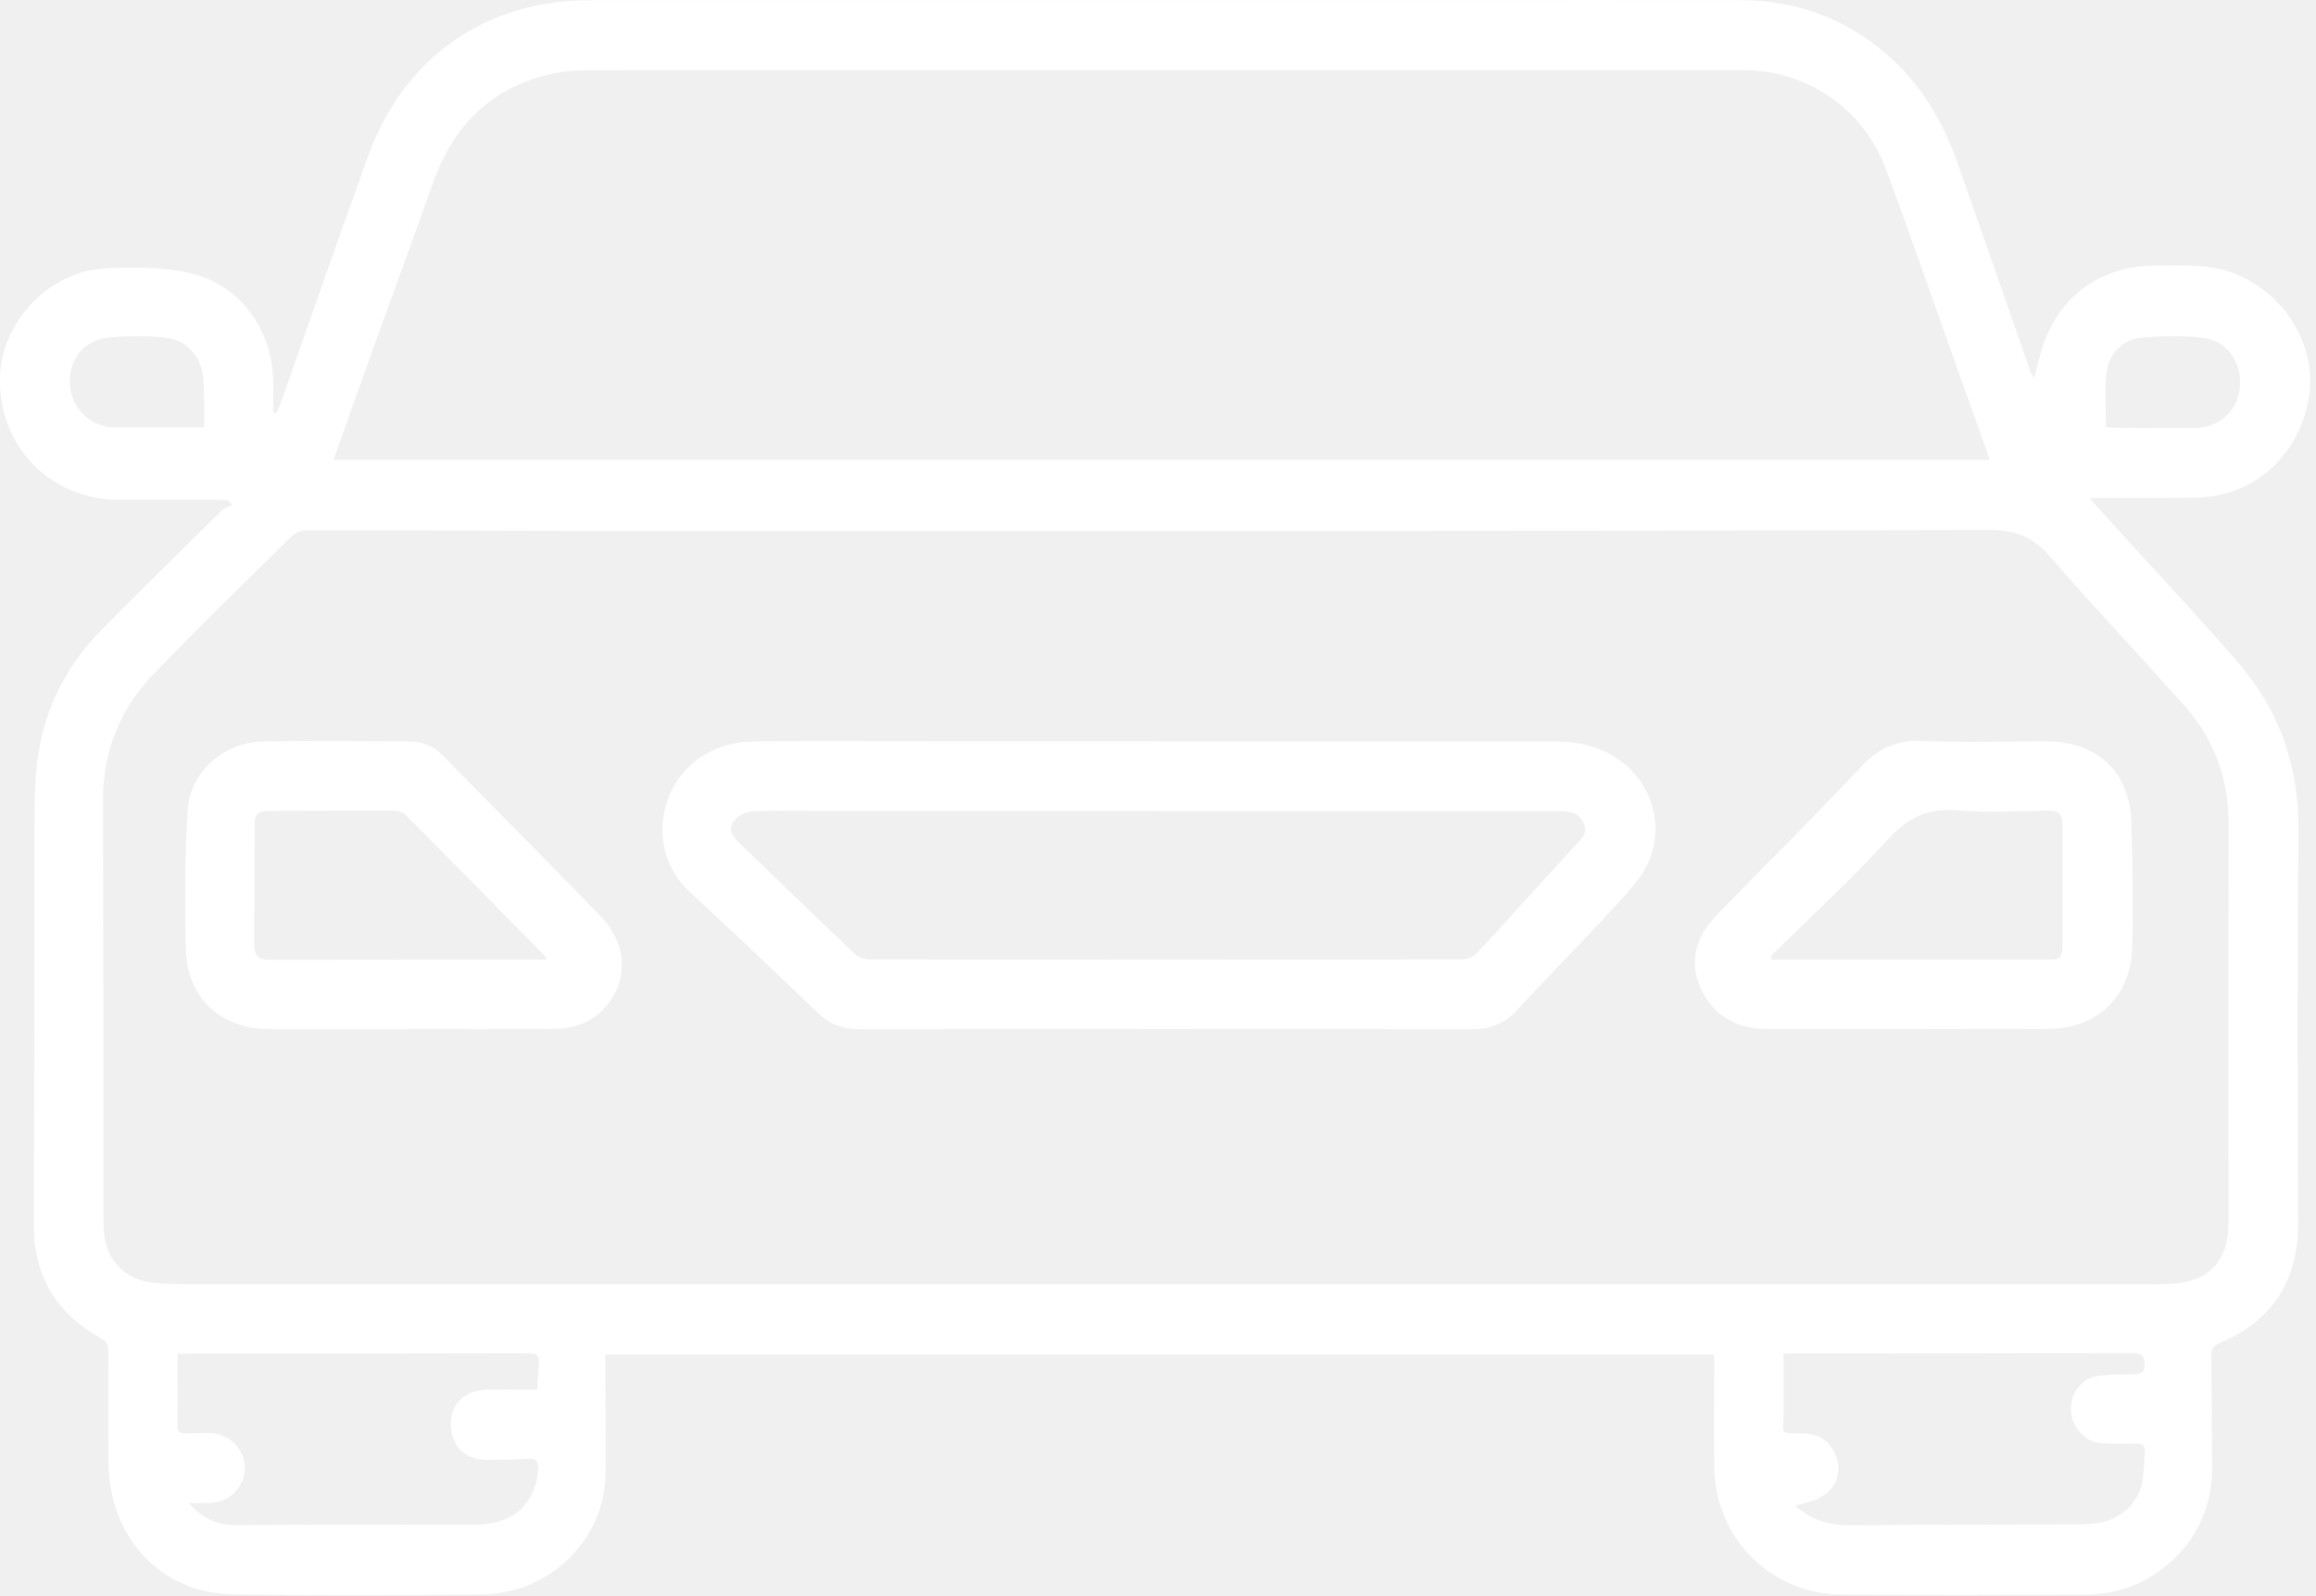
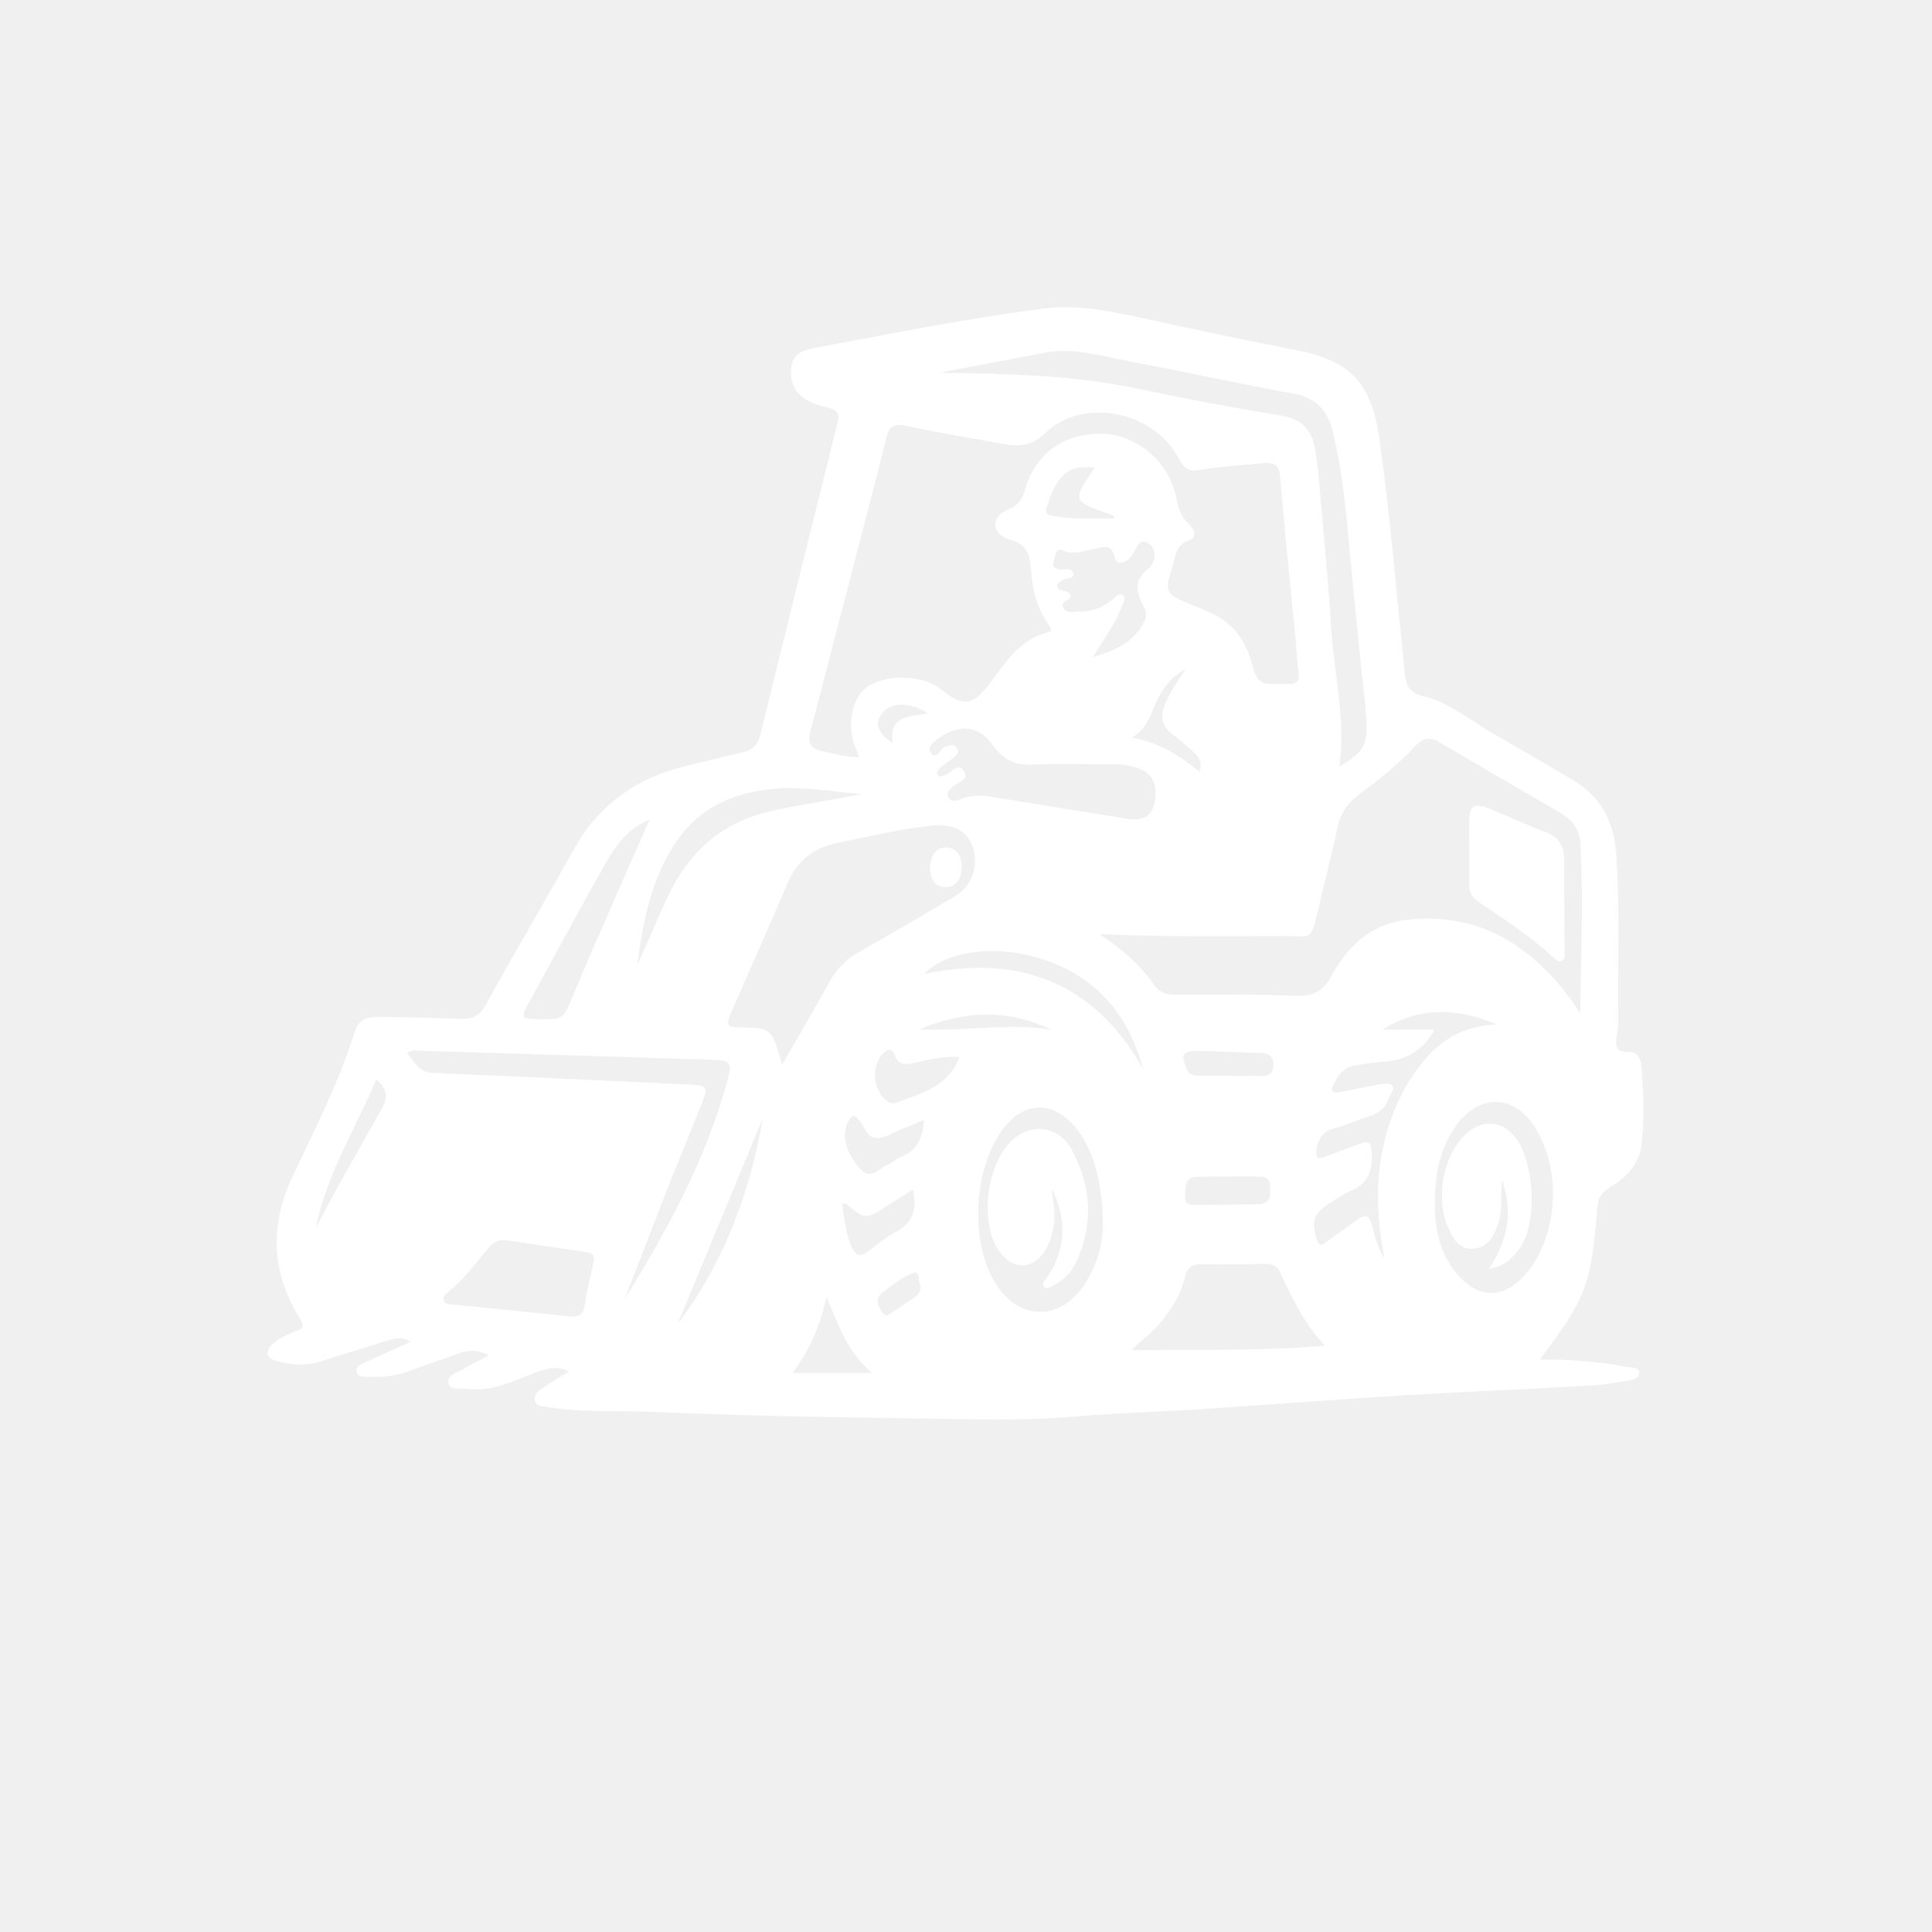
- <svg xmlns="http://www.w3.org/2000/svg" width="135" height="93" viewBox="0 0 135 93" fill="none">
-   <g clip-path="url(#clip0_345_21123)">
-     <path d="M35.286 78.97C35.286 79.417 35.286 79.848 35.286 80.279C35.292 82.139 35.318 83.999 35.302 85.859C35.26 89.753 32.074 92.895 28.13 92.948C23.267 93.01 18.403 93.026 13.539 92.942C9.343 92.869 6.357 89.606 6.32 85.244C6.304 83.1 6.309 80.951 6.32 78.808C6.32 78.419 6.231 78.209 5.857 77.998C3.249 76.559 1.956 74.341 1.966 71.351C1.993 63.711 2.019 56.071 2.008 48.431C2.008 46.524 2.008 44.632 2.476 42.761C3.065 40.402 4.264 38.4 5.952 36.687C8.244 34.365 10.574 32.079 12.898 29.788C13.061 29.625 13.324 29.557 13.539 29.446C13.471 29.357 13.397 29.268 13.329 29.173C13.145 29.163 12.961 29.142 12.771 29.142C10.842 29.142 8.917 29.142 6.988 29.142C2.871 29.131 -0.179 25.942 0.005 21.843C0.147 18.743 2.865 15.848 6.036 15.659C7.724 15.553 9.485 15.559 11.115 15.932C13.944 16.578 15.8 19.132 15.921 22.027C15.947 22.694 15.921 23.367 15.921 24.04C15.979 24.061 16.037 24.076 16.089 24.097C16.163 23.945 16.252 23.798 16.31 23.64C18.04 18.759 19.723 13.867 21.495 9.006C23.582 3.321 28.33 0.016 34.382 0.011C50.882 -0.005 67.376 0.011 83.876 0.005C89.728 0.005 95.575 -0.005 101.428 0.005C104.635 0.016 107.495 1.035 109.93 3.126C111.917 4.834 113.232 7.02 114.094 9.474C115.535 13.552 116.949 17.634 118.374 21.717C118.401 21.791 118.464 21.848 118.579 22.006C118.721 21.465 118.832 21.013 118.958 20.561C119.857 17.377 122.36 15.475 125.683 15.48C127.124 15.48 128.564 15.37 129.979 15.848C133.044 16.888 135.074 20.057 134.59 23.115C134.049 26.562 131.383 28.958 127.991 29.01C126.219 29.042 124.442 29.021 122.67 29.026C122.433 29.026 122.202 29.026 121.787 29.026C122.234 29.525 122.57 29.904 122.912 30.282C125.425 33.056 127.991 35.783 130.447 38.61C132.881 41.411 134.012 44.69 133.975 48.436C133.907 56.034 133.928 63.632 133.959 71.225C133.975 74.593 132.529 76.963 129.416 78.277C129.038 78.44 128.885 78.655 128.89 79.065C128.922 81.167 128.943 83.269 128.953 85.37C128.964 87.551 128.259 89.448 126.64 90.956C125.215 92.285 123.506 92.948 121.571 92.958C116.818 92.979 112.065 93 107.311 92.953C103.163 92.911 99.945 89.611 99.918 85.46C99.903 83.316 99.918 81.172 99.918 78.97H35.286ZM67.902 74.861C87.026 74.861 106.155 74.861 125.278 74.861C125.715 74.861 126.156 74.861 126.593 74.84C128.754 74.719 129.895 73.516 129.895 71.346C129.895 63.575 129.879 55.803 129.905 48.032C129.91 45.341 129.027 43.014 127.245 41.033C124.673 38.164 122.029 35.363 119.499 32.452C118.527 31.333 117.533 30.891 116.003 30.897C89.166 30.96 62.329 30.949 35.497 30.944C29.603 30.944 23.713 30.907 17.819 30.913C17.535 30.913 17.183 31.081 16.973 31.285C14.291 33.929 11.594 36.561 8.975 39.267C6.982 41.332 5.983 43.823 5.999 46.744C6.041 54.605 6.02 62.461 6.025 70.321C6.025 70.826 6.025 71.33 6.062 71.829C6.173 73.385 7.224 74.551 8.765 74.756C9.522 74.856 10.295 74.861 11.057 74.861C30.007 74.867 48.957 74.861 67.907 74.861H67.902ZM19.439 26.809H115.961C115.919 26.656 115.892 26.53 115.85 26.415C115.177 24.523 114.499 22.631 113.826 20.74C112.517 17.077 111.255 13.399 109.888 9.763C108.584 6.295 105.276 4.083 101.585 4.083C79.218 4.083 56.85 4.083 34.477 4.088C33.756 4.088 33.026 4.125 32.321 4.272C28.745 5.013 26.469 7.22 25.259 10.614C24.05 14.009 22.804 17.392 21.584 20.782C20.874 22.752 20.18 24.728 19.439 26.809ZM103.962 78.907C103.962 80.221 103.978 81.424 103.962 82.622C103.946 83.516 103.731 83.573 104.83 83.552C105.576 83.542 106.27 83.684 106.738 84.356C107.595 85.596 107.101 87.026 105.655 87.493C105.34 87.593 105.019 87.677 104.651 87.787C105.629 88.654 106.675 88.928 107.869 88.917C112.228 88.875 116.587 88.886 120.945 88.865C121.403 88.865 121.866 88.849 122.323 88.781C123.564 88.602 124.642 87.625 124.868 86.437C124.978 85.859 124.963 85.26 125.02 84.677C125.063 84.262 124.884 84.146 124.489 84.157C123.79 84.172 123.08 84.199 122.391 84.12C121.461 84.015 120.751 83.148 120.719 82.207C120.688 81.272 121.287 80.4 122.207 80.231C122.886 80.105 123.596 80.121 124.295 80.116C124.721 80.116 125.02 80.079 125.01 79.533C124.999 79.023 124.805 78.881 124.29 78.881C117.785 78.902 111.276 78.897 104.772 78.902C104.535 78.902 104.298 78.902 103.972 78.902L103.962 78.907ZM31.317 81.004C31.343 80.526 31.343 80.042 31.411 79.575C31.495 78.997 31.259 78.886 30.723 78.892C24.155 78.913 17.583 78.907 11.015 78.907C10.805 78.907 10.595 78.928 10.348 78.939C10.348 80.237 10.363 81.461 10.348 82.685C10.332 83.579 10.316 83.573 11.21 83.552C11.562 83.542 11.909 83.526 12.261 83.542C13.387 83.594 14.254 84.477 14.27 85.57C14.281 86.647 13.402 87.562 12.288 87.619C11.915 87.64 11.536 87.619 11.005 87.619C11.83 88.57 12.719 88.907 13.744 88.907C15.737 88.907 17.73 88.88 19.723 88.875C22.415 88.87 25.112 88.891 27.804 88.875C29.929 88.859 31.238 87.64 31.369 85.644C31.401 85.181 31.259 85.008 30.786 85.039C30.023 85.087 29.256 85.103 28.488 85.108C27.105 85.124 26.285 84.335 26.279 83.001C26.279 81.776 27.173 80.988 28.54 81.009C29.434 81.02 30.328 81.009 31.332 81.009L31.317 81.004ZM122.759 24.901C122.933 24.912 123.101 24.938 123.27 24.938C124.826 24.943 126.377 24.954 127.933 24.949C129.327 24.949 130.431 23.961 130.562 22.616C130.704 21.16 129.847 19.873 128.438 19.699C127.276 19.557 126.083 19.584 124.91 19.673C123.732 19.762 122.891 20.614 122.781 21.806C122.686 22.799 122.759 23.814 122.759 24.901ZM11.893 24.912C11.893 24.339 11.899 23.824 11.893 23.304C11.888 22.889 11.883 22.474 11.851 22.059C11.757 20.881 10.931 19.846 9.753 19.699C8.639 19.563 7.487 19.578 6.362 19.673C5.021 19.789 4.159 20.761 4.075 22.032C3.991 23.377 4.764 24.47 6.057 24.833C6.141 24.854 6.225 24.907 6.309 24.907C8.16 24.907 10.011 24.907 11.899 24.907L11.893 24.912Z" fill="white" />
-     <path d="M67.45 43.224C75.143 43.224 82.83 43.224 90.523 43.224C91.89 43.224 93.173 43.465 94.324 44.259C96.711 45.904 97.227 49.167 95.386 51.405C94.445 52.556 93.404 53.622 92.384 54.71C91.096 56.087 89.76 57.411 88.504 58.814C87.757 59.649 86.884 60.001 85.785 60.001C73.886 59.991 61.992 59.996 50.093 60.001C49.147 60.001 48.369 59.718 47.675 59.045C45.193 56.665 42.701 54.3 40.172 51.967C37.437 49.445 38.384 44.537 42.432 43.423C43.016 43.266 43.642 43.224 44.252 43.218C48.132 43.203 52.007 43.218 55.888 43.218C59.742 43.218 63.601 43.218 67.456 43.218L67.45 43.224ZM67.508 47.28C60.915 47.28 54.321 47.28 47.722 47.28C46.45 47.28 45.177 47.243 43.91 47.296C43.558 47.312 43.127 47.485 42.89 47.737C42.432 48.226 42.532 48.599 43.148 49.193C45.367 51.337 47.585 53.486 49.825 55.609C50.03 55.803 50.398 55.929 50.693 55.929C62.219 55.945 73.744 55.945 85.265 55.929C85.528 55.929 85.859 55.782 86.048 55.593C86.668 54.978 87.236 54.311 87.831 53.664C89.245 52.109 90.659 50.554 92.084 49.009C92.431 48.636 92.51 48.273 92.237 47.832C91.89 47.27 91.327 47.291 90.78 47.291C83.025 47.291 75.269 47.291 67.513 47.291L67.508 47.28Z" fill="white" />
-     <path d="M111.208 59.991C108.495 59.991 105.776 59.996 103.063 59.991C101.291 59.991 99.914 59.292 99.151 57.632C98.457 56.124 98.783 54.663 100.087 53.323C102.9 50.438 105.761 47.601 108.516 44.669C109.536 43.587 110.603 43.124 112.091 43.192C114.473 43.297 116.866 43.219 119.253 43.219C122.245 43.219 124.143 44.979 124.237 47.948C124.316 50.354 124.337 52.761 124.29 55.167C124.232 58.084 122.266 59.97 119.353 59.991C116.64 60.007 113.921 59.991 111.208 59.991ZM103.2 55.756C103.232 55.819 103.263 55.877 103.3 55.94C103.536 55.94 103.768 55.94 104.004 55.94C109.063 55.94 114.121 55.94 119.179 55.94C120.162 55.94 120.215 55.914 120.22 54.926C120.231 52.63 120.21 50.328 120.22 48.032C120.22 47.464 119.994 47.254 119.437 47.259C117.665 47.28 115.877 47.396 114.121 47.238C112.391 47.086 111.208 47.669 110.041 48.941C107.869 51.311 105.498 53.491 103.205 55.751L103.2 55.756Z" fill="white" />
-     <path d="M23.756 60.002C21.106 60.002 18.456 60.002 15.806 60.002C12.809 60.002 10.863 58.168 10.826 55.183C10.79 52.54 10.763 49.881 10.937 47.249C11.089 44.953 13.066 43.255 15.375 43.224C18.198 43.187 21.027 43.224 23.851 43.224C24.608 43.224 25.249 43.471 25.791 44.023C28.851 47.149 31.937 50.254 34.992 53.391C36.759 55.204 36.638 57.711 34.756 59.203C33.941 59.849 32.963 59.991 31.969 59.996C29.23 60.007 26.495 59.996 23.756 59.996V60.002ZM31.859 55.94C31.79 55.793 31.78 55.745 31.753 55.719C29.067 52.992 26.385 50.265 23.688 47.548C23.535 47.396 23.277 47.259 23.067 47.259C20.575 47.249 18.077 47.27 15.585 47.28C15.122 47.28 14.838 47.475 14.838 47.984C14.838 50.365 14.828 52.75 14.822 55.131C14.822 55.777 15.143 55.961 15.774 55.956C20.895 55.935 26.017 55.945 31.138 55.94H31.859Z" fill="white" />
-   </g>
+ <svg xmlns="http://www.w3.org/2000/svg" width="100" zoomAndPan="magnify" viewBox="0 0 75.12 83.04" height="100" preserveAspectRatio="xMidYMid meet" version="1.0">
  <defs>
-     <clipPath id="clip0_345_21123">
-       <rect width="134.664" height="93" fill="white" />
+     <clipPath id="306e990836">
+       <path d="M 7.414 13.055 L 66.719 13.055 L 66.719 61.238 L 7.414 61.238 Z M 7.414 13.055 " clip-rule="nonzero" />
    </clipPath>
  </defs>
+   <g clip-path="url(#306e990836)">
+     <path fill="#ffffff" d="M 66.586 45.809 C 66.559 45.484 66.43 45.203 66.043 45.219 C 65.496 45.246 65.453 44.945 65.531 44.516 C 65.582 44.199 65.602 43.875 65.594 43.547 C 65.566 41.262 65.672 38.977 65.504 36.695 C 65.406 35.309 64.855 34.254 63.676 33.547 C 62.516 32.844 61.328 32.176 60.156 31.492 C 59.191 30.926 58.301 30.18 57.203 29.918 C 56.559 29.766 56.473 29.414 56.41 28.879 C 56.066 25.535 55.797 22.184 55.328 18.871 C 54.977 16.371 54.02 15.484 51.715 15.043 C 49.602 14.629 47.492 14.191 45.391 13.723 C 43.887 13.398 42.375 13.066 40.852 13.266 C 37.562 13.699 34.316 14.34 31.055 14.957 C 30.562 15.043 30.121 15.203 30.051 15.793 C 29.98 16.406 30.203 16.91 30.746 17.207 C 31.027 17.367 31.344 17.453 31.652 17.531 C 32.012 17.621 32.145 17.77 32.039 18.176 C 30.922 22.645 29.812 27.121 28.715 31.598 C 28.602 32.062 28.328 32.273 27.879 32.359 C 27.098 32.527 26.332 32.73 25.559 32.914 C 23.41 33.418 21.766 34.586 20.684 36.539 C 19.453 38.766 18.152 40.953 16.922 43.18 C 16.656 43.652 16.367 43.812 15.855 43.793 C 14.695 43.742 13.527 43.723 12.363 43.707 C 11.883 43.699 11.457 43.785 11.293 44.332 C 10.613 46.504 9.578 48.52 8.617 50.566 C 7.605 52.715 7.711 54.727 8.953 56.715 C 9.145 57.023 9.059 57.102 8.777 57.207 C 8.414 57.348 8.047 57.496 7.766 57.762 C 7.414 58.094 7.477 58.379 7.941 58.5 C 8.547 58.668 9.164 58.719 9.789 58.527 C 10.773 58.211 11.766 57.918 12.75 57.602 C 13.078 57.496 13.367 57.461 13.691 57.672 C 13.008 57.98 12.34 58.273 11.68 58.578 C 11.527 58.648 11.328 58.746 11.363 58.949 C 11.406 59.203 11.645 59.168 11.836 59.176 C 12.469 59.211 13.078 59.141 13.676 58.914 C 14.379 58.641 15.102 58.422 15.805 58.156 C 16.207 58.008 16.586 58.023 17.062 58.254 C 16.656 58.465 16.289 58.641 15.953 58.844 C 15.688 59 15.223 59.098 15.32 59.469 C 15.398 59.758 15.84 59.66 16.137 59.695 C 17.203 59.828 18.117 59.344 19.059 58.992 C 19.543 58.809 20.008 58.695 20.5 58.949 C 20.094 59.195 19.699 59.422 19.332 59.68 C 19.164 59.793 18.961 59.961 19.031 60.207 C 19.102 60.461 19.355 60.434 19.566 60.469 C 21.02 60.734 22.496 60.609 23.957 60.68 C 27.898 60.848 31.848 60.918 35.793 60.973 C 37.949 60.996 40.105 61.078 42.258 60.883 C 44.02 60.727 45.785 60.691 47.547 60.574 C 50.508 60.383 53.473 60.152 56.438 59.969 C 59.086 59.812 61.73 59.707 64.379 59.555 C 64.914 59.527 65.441 59.434 65.98 59.344 C 66.184 59.309 66.48 59.273 66.488 59.027 C 66.5 58.738 66.156 58.789 65.98 58.754 C 64.773 58.52 63.551 58.43 62.223 58.438 C 64.219 55.781 64.422 55.273 64.703 51.824 C 64.738 51.395 64.984 51.184 65.312 50.98 C 66.016 50.559 66.523 49.961 66.605 49.141 C 66.719 48.008 66.684 46.898 66.586 45.809 Z M 12.453 47.648 C 11.504 49.344 10.52 51.023 9.621 52.766 C 10.07 50.496 11.301 48.543 12.215 46.391 C 12.715 46.82 12.715 47.18 12.453 47.648 Z M 41.027 15.148 C 42.258 14.93 43.43 15.324 44.609 15.535 C 46.957 15.969 49.285 16.496 51.637 16.918 C 52.602 17.094 53.105 17.648 53.324 18.543 C 53.691 20.059 53.859 21.598 54 23.137 C 54.184 25.105 54.387 27.074 54.582 29.047 C 54.645 29.668 54.73 30.285 54.766 30.91 C 54.82 32.062 54.66 32.324 53.605 32.949 C 53.895 30.918 53.367 28.941 53.254 26.953 C 53.141 25.062 52.953 23.18 52.785 21.289 C 52.727 20.559 52.672 19.828 52.523 19.117 C 52.363 18.379 51.871 17.988 51.082 17.859 C 49.039 17.523 47.008 17.145 44.984 16.715 C 42.137 16.109 39.262 16.062 36.395 16.02 C 37.941 15.73 39.488 15.43 41.027 15.148 Z M 30.871 31.43 C 31.602 28.66 32.312 25.887 33.035 23.117 C 33.402 21.703 33.781 20.285 34.125 18.859 C 34.238 18.379 34.395 18.176 34.961 18.297 C 36.367 18.605 37.793 18.824 39.207 19.09 C 39.875 19.211 40.414 19.141 40.965 18.613 C 42.574 17.059 45.594 17.648 46.691 19.68 C 46.91 20.094 47.098 20.293 47.625 20.199 C 48.512 20.039 49.418 20.004 50.316 19.906 C 50.766 19.863 51.02 19.953 51.062 20.496 C 51.238 22.66 51.469 24.824 51.68 26.988 C 51.742 27.629 51.777 28.27 51.855 28.914 C 51.891 29.246 51.777 29.406 51.441 29.398 C 51.379 29.398 51.309 29.398 51.246 29.398 C 50.121 29.414 50.113 29.422 49.797 28.359 C 49.516 27.418 48.953 26.723 48.047 26.328 C 47.773 26.203 47.492 26.09 47.211 25.977 C 46.121 25.527 46.086 25.449 46.43 24.367 C 46.57 23.918 46.551 23.426 47.168 23.215 C 47.5 23.102 47.359 22.695 47.141 22.512 C 46.762 22.184 46.676 21.773 46.578 21.324 C 46.277 19.863 44.926 18.711 43.48 18.648 C 41.828 18.578 40.535 19.477 40.094 21.059 C 39.98 21.457 39.805 21.711 39.445 21.867 C 39.145 22 38.828 22.168 38.828 22.547 C 38.828 22.934 39.156 23.109 39.461 23.195 C 40.094 23.371 40.297 23.734 40.344 24.402 C 40.402 25.246 40.578 26.117 41.105 26.836 C 41.203 26.969 41.316 27.121 41.07 27.18 C 39.824 27.496 39.227 28.535 38.52 29.449 C 37.844 30.328 37.414 30.383 36.523 29.652 C 35.715 28.984 34.062 28.941 33.246 29.574 C 32.699 29.996 32.461 31.043 32.734 31.914 C 32.797 32.113 32.883 32.309 32.973 32.547 C 32.398 32.547 31.883 32.395 31.363 32.281 C 30.859 32.168 30.746 31.914 30.871 31.43 Z M 37.484 33.16 C 37.203 32.695 36.922 33.266 36.621 33.328 C 36.516 33.355 36.41 33.426 36.34 33.293 C 36.277 33.18 36.359 33.074 36.438 33.012 C 36.613 32.863 36.816 32.73 37 32.582 C 37.141 32.477 37.301 32.359 37.176 32.16 C 37.043 31.938 36.859 32.035 36.664 32.098 C 36.438 32.176 36.277 32.723 36.031 32.336 C 35.867 32.062 36.277 31.789 36.551 31.621 C 37.379 31.121 38.145 31.227 38.707 32.02 C 39.156 32.652 39.672 32.906 40.449 32.863 C 41.59 32.809 42.734 32.855 43.879 32.844 C 44.246 32.844 44.609 32.898 44.961 33.02 C 45.496 33.207 45.734 33.609 45.707 34.164 C 45.652 35.027 45.293 35.316 44.449 35.184 C 42.48 34.867 40.5 34.551 38.531 34.227 C 38.09 34.156 37.676 34.207 37.266 34.375 C 37.098 34.445 36.922 34.465 36.805 34.277 C 36.691 34.078 36.859 33.969 36.965 33.84 C 37.156 33.617 37.723 33.539 37.484 33.16 Z M 43.746 22.105 C 43.824 22.133 43.922 22.133 43.938 22.281 C 43.059 22.281 42.188 22.336 41.316 22.176 C 40.977 22.113 40.957 22.02 41.055 21.719 C 41.484 20.375 42.023 19.941 43.094 20.109 C 42.117 21.527 42.117 21.527 43.746 22.105 Z M 41.336 24.102 C 41.406 23.91 41.363 23.512 41.73 23.664 C 42.223 23.863 42.656 23.672 43.113 23.582 C 43.438 23.512 43.824 23.348 43.949 23.945 C 44.02 24.277 44.324 24.227 44.562 24.023 C 44.625 23.969 44.668 23.891 44.723 23.82 C 44.898 23.582 45.012 23.082 45.406 23.355 C 45.812 23.629 45.699 24.207 45.398 24.438 C 44.695 24.98 44.926 25.547 45.223 26.125 C 45.391 26.461 45.25 26.715 45.082 26.961 C 44.617 27.664 43.914 27.98 43.008 28.246 C 43.359 27.691 43.648 27.242 43.922 26.793 C 44.062 26.555 44.168 26.293 44.273 26.039 C 44.336 25.887 44.457 25.695 44.273 25.57 C 44.125 25.465 44.008 25.652 43.895 25.738 C 43.457 26.125 42.926 26.301 42.348 26.293 C 42.117 26.293 41.828 26.371 41.723 26.09 C 41.609 25.816 42.039 25.836 42.059 25.598 C 42.004 25.465 41.883 25.422 41.758 25.395 C 41.637 25.367 41.484 25.344 41.477 25.184 C 41.469 25.027 41.617 25 41.73 24.93 C 41.891 24.84 42.207 24.887 42.172 24.656 C 42.129 24.375 41.82 24.5 41.617 24.48 C 41.371 24.453 41.238 24.348 41.336 24.102 Z M 44.688 31.703 C 45.398 31.297 45.512 30.609 45.805 30.039 C 46.066 29.539 46.375 29.09 47 28.766 C 46.629 29.301 46.34 29.742 46.129 30.234 C 45.891 30.785 45.953 31.219 46.465 31.586 C 46.781 31.816 47.062 32.078 47.352 32.336 C 47.582 32.547 47.738 32.793 47.59 33.172 C 46.77 32.477 45.883 31.93 44.688 31.703 Z M 34.414 31.957 C 33.762 31.492 33.633 31.121 33.914 30.707 C 34.281 30.172 35.145 30.137 35.918 30.664 C 35.152 30.812 34.211 30.734 34.414 31.957 Z M 29.164 33.918 C 30.414 33.785 31.652 33.996 33.078 34.137 C 31.688 34.395 30.473 34.586 29.277 34.84 C 27.273 35.262 25.82 36.426 24.891 38.246 C 24.352 39.301 23.938 40.41 23.43 41.473 C 23.684 39.555 24.043 37.672 25.188 36.062 C 26.148 34.711 27.555 34.086 29.164 33.918 Z M 18.785 43.074 C 19.832 41.164 20.859 39.246 21.926 37.355 C 22.398 36.512 22.891 35.668 23.957 35.227 C 23.078 37.227 22.242 39.133 21.406 41.051 C 21.152 41.641 20.895 42.238 20.648 42.836 C 20.246 43.812 20.246 43.812 19.215 43.805 C 18.398 43.777 18.398 43.777 18.785 43.074 Z M 21.547 54.289 C 21.406 54.895 21.266 55.5 21.168 56.117 C 21.105 56.504 20.914 56.617 20.555 56.582 C 18.848 56.406 17.133 56.23 15.426 56.062 C 15.293 56.055 15.152 56.039 15.109 55.887 C 15.066 55.738 15.172 55.641 15.266 55.562 C 15.953 55.016 16.465 54.332 17.008 53.664 C 17.219 53.406 17.457 53.258 17.793 53.301 C 18.934 53.477 20.086 53.652 21.23 53.812 C 21.562 53.855 21.609 53.996 21.547 54.289 Z M 22.883 55.844 C 23.457 54.375 24.02 52.906 24.59 51.445 C 25.117 50.102 25.672 48.766 26.207 47.426 C 26.488 46.73 26.43 46.652 25.699 46.617 C 22.012 46.449 18.336 46.266 14.652 46.117 C 14.035 46.09 13.852 45.641 13.535 45.254 C 13.797 45.098 14.043 45.156 14.266 45.168 C 18.426 45.289 22.586 45.422 26.746 45.555 C 27.422 45.57 27.512 45.703 27.336 46.336 C 26.418 49.758 24.75 52.844 22.883 55.844 Z M 25.16 56.918 C 26.383 53.969 27.598 51.023 28.82 48.078 C 28.273 51.297 27.148 54.277 25.16 56.918 Z M 29.496 45.219 C 29.227 44.297 29.051 44.172 28.082 44.164 C 27.211 44.156 27.191 44.137 27.535 43.355 C 28.32 41.562 29.121 39.777 29.883 37.973 C 30.297 36.996 31 36.441 32.039 36.23 C 33.367 35.957 34.68 35.641 36.031 35.492 C 36.965 35.387 37.582 35.668 37.836 36.371 C 38.125 37.172 37.836 38.078 37.105 38.508 C 35.734 39.328 34.359 40.129 32.973 40.91 C 32.426 41.219 32.023 41.621 31.715 42.168 C 31.047 43.371 30.352 44.559 29.656 45.766 C 29.602 45.57 29.551 45.395 29.496 45.219 Z M 32.41 51.738 C 33.234 52.43 33.234 52.43 34.195 51.816 C 34.539 51.598 34.879 51.387 35.285 51.121 C 35.441 51.938 35.312 52.52 34.609 52.906 C 34.176 53.145 33.781 53.453 33.395 53.758 C 32.961 54.102 32.77 53.926 32.602 53.496 C 32.383 52.934 32.328 52.344 32.234 51.746 C 32.328 51.738 32.383 51.719 32.41 51.738 Z M 30.105 59.012 C 30.816 58.059 31.273 57.039 31.566 55.738 C 32.094 57.016 32.48 58.141 33.527 59.012 C 32.32 59.012 31.258 59.012 30.105 59.012 Z M 35.355 55.758 C 35.074 55.949 34.793 56.152 34.504 56.328 C 34.336 56.426 34.141 56.68 33.957 56.406 C 33.797 56.168 33.621 55.836 33.93 55.59 C 34.336 55.273 34.75 54.938 35.215 54.746 C 35.664 54.559 35.453 55.105 35.602 55.211 C 35.637 55.5 35.523 55.641 35.355 55.758 Z M 34.738 49.742 C 34.547 49.82 34.379 49.977 34.184 50.066 C 33.797 50.223 33.465 50.777 32.973 50.199 C 32.348 49.469 32.172 48.66 32.566 48.094 C 32.742 47.848 32.832 48.008 32.953 48.129 C 33.211 48.379 33.254 48.871 33.668 48.906 C 34.098 48.941 34.477 48.648 34.871 48.5 C 35.152 48.395 35.418 48.273 35.758 48.129 C 35.707 48.941 35.434 49.477 34.738 49.742 Z M 34.574 47.391 C 34.484 47.426 34.352 47.426 34.266 47.383 C 33.598 47.031 33.438 45.906 33.949 45.332 C 34.168 45.086 34.352 44.992 34.504 45.367 C 34.652 45.746 34.906 45.773 35.277 45.695 C 35.918 45.562 36.57 45.379 37.281 45.43 C 36.789 46.742 35.629 46.98 34.574 47.391 Z M 35.566 44.242 C 37.449 43.441 39.348 43.348 41.23 44.262 C 39.348 43.945 37.465 44.348 35.566 44.242 Z M 42.566 55.332 C 41.566 56.723 39.965 56.742 38.961 55.359 C 37.641 53.547 37.844 49.934 39.355 48.281 C 40.191 47.375 41.23 47.375 42.109 48.281 C 42.918 49.117 43.402 50.551 43.438 52.422 C 43.48 53.355 43.234 54.402 42.566 55.332 Z M 35.77 41.859 C 36.629 40.91 38.699 40.602 40.59 41.148 C 43.023 41.852 44.512 43.488 45.172 45.941 C 43.059 42.219 39.875 41.008 35.77 41.859 Z M 44.668 58.035 C 45.215 57.516 45.688 57.156 46.059 56.68 C 46.473 56.145 46.816 55.57 46.965 54.91 C 47.062 54.473 47.289 54.324 47.73 54.34 C 48.609 54.359 49.496 54.332 50.379 54.324 C 50.676 54.324 50.914 54.367 51.062 54.684 C 51.574 55.793 52.102 56.891 52.98 57.84 C 50.211 58.078 47.52 58 44.668 58.035 Z M 50.238 46.25 C 49.789 46.238 49.34 46.25 48.883 46.25 C 48.883 46.25 48.883 46.238 48.883 46.238 C 48.434 46.238 47.984 46.23 47.527 46.238 C 47.281 46.238 47.133 46.16 47.035 45.922 C 46.781 45.324 46.875 45.156 47.527 45.168 C 48.426 45.184 49.332 45.238 50.227 45.262 C 50.59 45.273 50.781 45.387 50.773 45.793 C 50.766 46.18 50.562 46.25 50.238 46.25 Z M 50.148 51.754 C 49.207 51.781 48.258 51.789 47.316 51.789 C 46.973 51.789 46.965 51.535 46.98 51.289 C 47 50.961 47 50.602 47.449 50.586 C 47.922 50.566 48.398 50.574 48.863 50.574 C 48.863 50.574 48.863 50.566 48.863 50.566 C 49.27 50.566 49.684 50.566 50.086 50.566 C 50.402 50.566 50.633 50.629 50.633 51.023 C 50.648 51.395 50.633 51.746 50.148 51.754 Z M 55.574 48.941 C 55.137 50.629 55.207 52.344 55.547 54.121 C 55.277 53.629 55.125 53.152 55.012 52.68 C 54.906 52.203 54.695 52.184 54.344 52.449 C 53.914 52.773 53.465 53.074 53.035 53.391 C 52.82 53.547 52.734 53.559 52.637 53.266 C 52.383 52.52 52.504 52.133 53.191 51.719 C 53.492 51.543 53.762 51.324 54.078 51.191 C 54.891 50.875 55.047 50.25 54.996 49.477 C 54.969 49.117 54.855 49.02 54.512 49.152 C 54.008 49.352 53.5 49.52 53 49.715 C 52.629 49.855 52.566 49.75 52.629 49.371 C 52.707 48.906 52.918 48.641 53.367 48.508 C 53.887 48.359 54.379 48.148 54.891 47.98 C 55.301 47.848 55.617 47.613 55.742 47.172 C 55.793 46.996 56.031 46.828 55.867 46.652 C 55.734 46.512 55.488 46.59 55.301 46.617 C 54.75 46.715 54.203 46.836 53.656 46.934 C 53.562 46.953 53.422 46.98 53.352 46.926 C 53.219 46.828 53.324 46.695 53.375 46.582 C 53.57 46.145 53.859 45.828 54.379 45.773 C 54.738 45.738 55.102 45.652 55.469 45.633 C 56.418 45.59 57.156 45.203 57.703 44.254 C 56.895 44.254 56.172 44.254 55.461 44.254 C 57.062 43.25 58.699 43.32 60.367 44.031 C 59.285 44.078 58.344 44.453 57.59 45.211 C 56.559 46.266 55.938 47.543 55.574 48.941 Z M 61.371 55.016 C 60.613 55.738 59.719 55.766 58.953 55.051 C 57.969 54.137 57.695 52.941 57.711 51.648 C 57.723 50.445 57.934 49.293 58.68 48.309 C 59.672 46.996 61.133 47.059 62.012 48.449 C 63.27 50.426 62.965 53.496 61.371 55.016 Z M 63.957 43.559 C 63.141 42.273 62.145 41.191 60.852 40.418 C 59.531 39.625 58.082 39.371 56.559 39.527 C 55.004 39.695 53.965 40.645 53.262 41.957 C 52.902 42.625 52.461 42.828 51.723 42.801 C 50 42.73 48.273 42.75 46.551 42.75 C 46.156 42.75 45.867 42.66 45.629 42.309 C 45.012 41.43 44.211 40.75 43.297 40.152 C 45.953 40.27 48.602 40.242 51.258 40.234 C 52.426 40.223 52.363 40.48 52.691 39.117 C 52.98 37.902 53.281 36.688 53.551 35.477 C 53.676 34.91 53.984 34.5 54.434 34.164 C 55.293 33.523 56.148 32.855 56.875 32.062 C 57.211 31.703 57.512 31.656 57.949 31.922 C 59.648 32.934 61.371 33.918 63.086 34.922 C 63.578 35.211 63.938 35.633 63.965 36.203 C 64.098 38.648 63.992 41.094 63.957 43.559 Z M 63.957 43.559 " fill-opacity="1" fill-rule="nonzero" />
+   </g>
+   <path fill="#ffffff" d="M 63.281 38.914 C 63.27 38.914 63.27 38.914 63.281 38.914 C 63.27 38.246 63.281 37.578 63.27 36.91 C 63.262 36.371 63.043 35.984 62.496 35.773 C 61.652 35.457 60.836 35.07 60 34.734 C 59.41 34.5 59.191 34.648 59.191 35.273 C 59.18 36.18 59.207 37.086 59.191 37.98 C 59.18 38.344 59.305 38.578 59.613 38.781 C 60.719 39.52 61.836 40.258 62.82 41.164 C 62.91 41.254 63.016 41.367 63.156 41.305 C 63.332 41.227 63.289 41.051 63.289 40.91 C 63.281 40.25 63.281 39.582 63.281 38.914 Z M 63.281 38.914 " fill-opacity="1" fill-rule="nonzero" />
+   <path fill="#ffffff" d="M 36.719 38.129 C 37.211 38.105 37.371 37.672 37.371 37.242 C 37.371 36.801 37.156 36.398 36.664 36.426 C 36.184 36.449 36.043 36.875 36.008 37.305 C 36.051 37.762 36.207 38.156 36.719 38.129 Z M 36.719 38.129 " fill-opacity="1" fill-rule="nonzero" />
+   <path fill="#ffffff" d="M 39.699 48.879 C 38.441 49.828 38.074 52.617 39.039 53.848 C 39.629 54.594 40.43 54.57 40.949 53.77 C 41.117 53.512 41.211 53.23 41.281 52.934 C 41.449 52.301 41.301 51.676 41.238 51.059 C 41.883 52.359 41.898 53.645 41.055 54.887 C 40.977 55.008 40.789 55.133 40.895 55.273 C 41.027 55.457 41.211 55.309 41.352 55.227 C 41.766 55.008 42.094 54.684 42.285 54.27 C 43.051 52.633 42.953 50.996 42.117 49.434 C 41.59 48.449 40.508 48.262 39.699 48.879 Z M 39.699 48.879 " fill-opacity="1" fill-rule="nonzero" />
+   <path fill="#ffffff" d="M 58.988 48.801 C 58.074 49.707 57.738 51.457 58.266 52.723 C 58.469 53.207 58.734 53.707 59.348 53.672 C 59.973 53.637 60.246 53.152 60.43 52.617 C 60.633 52.043 60.527 51.438 60.598 50.715 C 61.105 52.133 60.824 53.312 60.043 54.535 C 60.695 54.43 61.012 54.102 61.301 53.734 C 62.188 52.609 61.953 49.988 61.246 48.992 C 60.66 48.141 59.727 48.059 58.988 48.801 Z M 58.988 48.801 " fill-opacity="1" fill-rule="nonzero" />
</svg>
